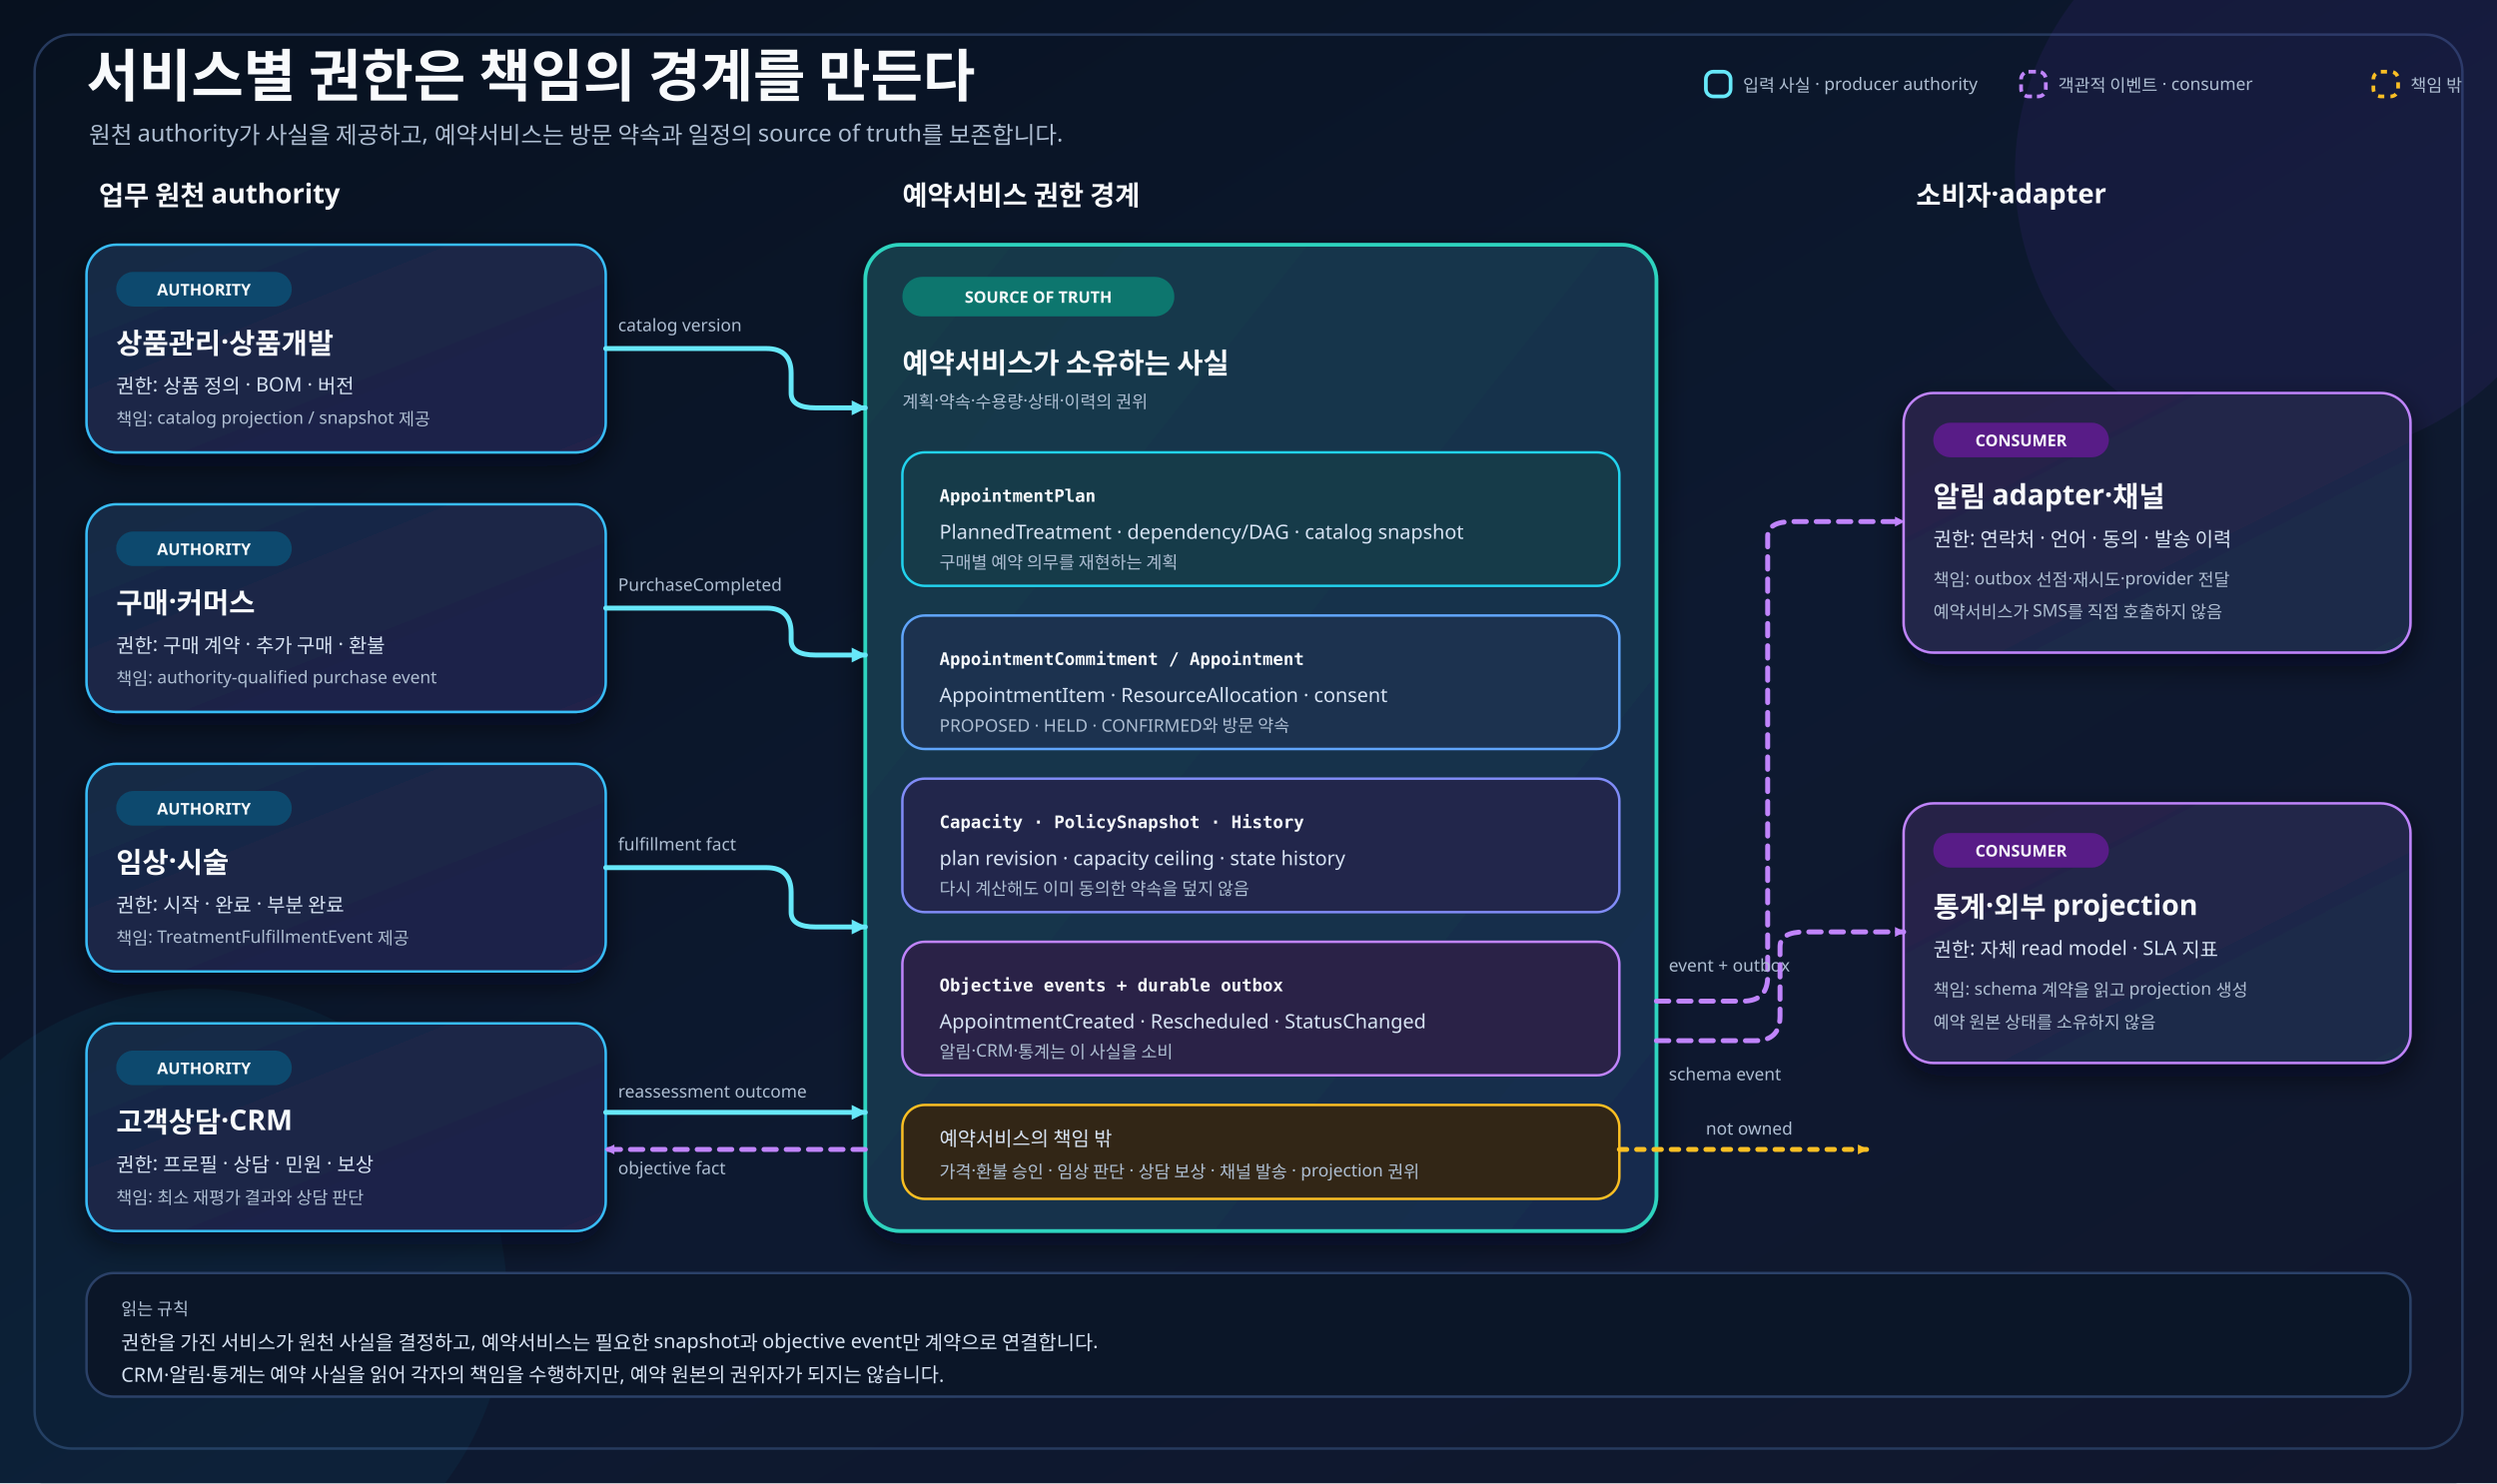
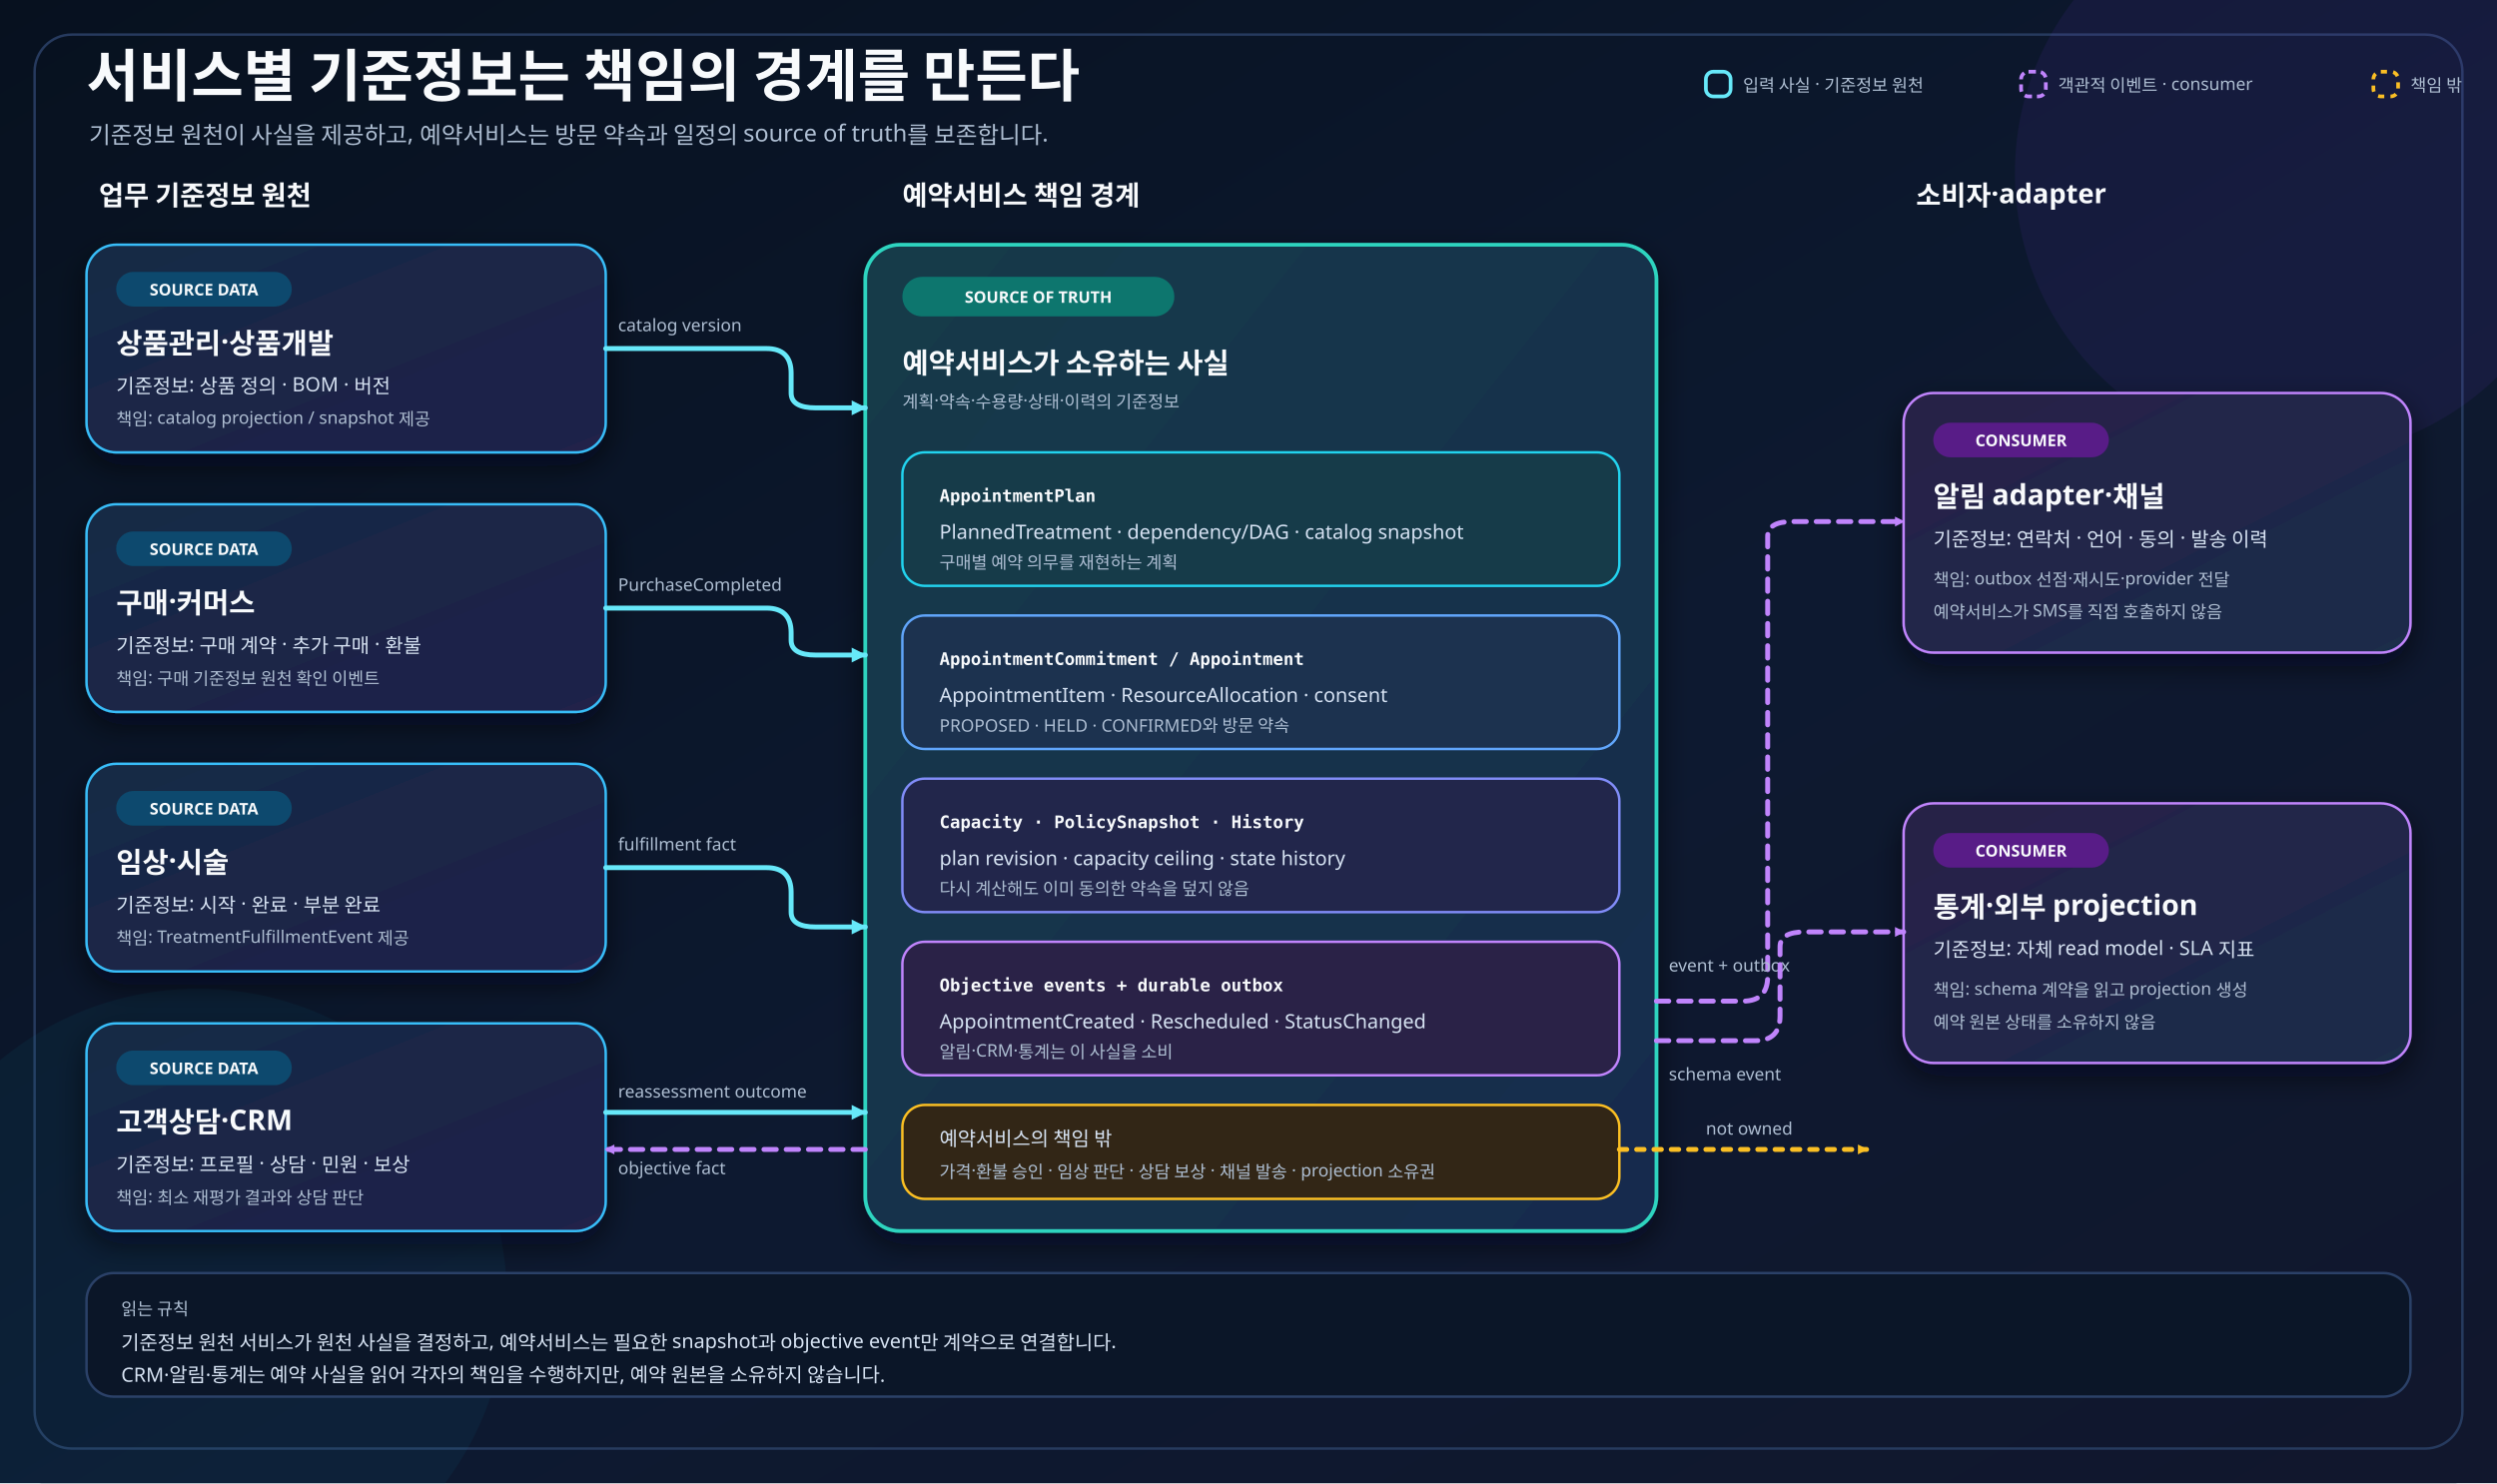
<svg xmlns="http://www.w3.org/2000/svg" width="2020" height="1200" viewBox="0 0 2020 1200" role="img" aria-labelledby="title desc">
  <defs>
    <linearGradient id="bg" x1="0" y1="0" x2="1" y2="1">
      <stop offset="0" stop-color="#07111f" />
      <stop offset="0.55" stop-color="#0d1930" />
      <stop offset="1" stop-color="#11172d" />
    </linearGradient>
-     <linearGradient id="authorityFill" x1="0" y1="0" x2="1" y2="1">
+     <linearGradient id="sourceDataFill" x1="0" y1="0" x2="1" y2="1">
      <stop offset="0" stop-color="#162b45" />
      <stop offset="1" stop-color="#202049" />
    </linearGradient>
    <linearGradient id="appointmentFill" x1="0" y1="0" x2="1" y2="1">
      <stop offset="0" stop-color="#123b4a" />
      <stop offset="1" stop-color="#192b4d" />
    </linearGradient>
    <linearGradient id="consumerFill" x1="0" y1="0" x2="1" y2="1">
      <stop offset="0" stop-color="#292147" />
      <stop offset="1" stop-color="#192d4a" />
    </linearGradient>
    <filter id="shadow" x="-20%" y="-20%" width="140%" height="150%">
      <feDropShadow dx="0" dy="10" stdDeviation="12" flood-color="#020617" flood-opacity="0.58" />
    </filter>
    <marker id="inputArrow" viewBox="0 0 14 14" markerWidth="14" markerHeight="14" refX="12" refY="7" orient="auto" markerUnits="userSpaceOnUse" data-role="primary" data-size="14x14" data-tip-direction="positive-x">
      <path d="M 1 1 L 13 7 L 1 13 Z" fill="#67e8f9" data-solid-head="true" />
    </marker>
    <marker id="eventArrow" viewBox="0 0 10 10" markerWidth="10" markerHeight="10" refX="8" refY="5" orient="auto" markerUnits="userSpaceOnUse" data-role="secondary" data-size="10x10" data-tip-direction="positive-x">
      <path d="M 1 1 L 9 5 L 1 9 Z" fill="#c084fc" data-solid-head="true" />
    </marker>
    <marker id="boundaryArrow" viewBox="0 0 10 10" markerWidth="10" markerHeight="10" refX="8" refY="5" orient="auto" markerUnits="userSpaceOnUse" data-role="secondary" data-size="10x10" data-tip-direction="positive-x">
      <path d="M 1 1 L 9 5 L 1 9 Z" fill="#fbbf24" data-solid-head="true" />
    </marker>
    <style>
      .title{font-family:"goorm Sans",sans-serif;font-size:46px;font-weight:700;fill:#f8fafc}.subtitle{font-family:"goorm Sans",sans-serif;font-size:19px;fill:#aebed2}.section{font-family:"goorm Sans",sans-serif;font-size:22px;font-weight:700;fill:#f8fafc}.card-title{font-family:"goorm Sans",sans-serif;font-size:23px;font-weight:700;fill:#f8fafc}.body{font-family:"goorm Sans",sans-serif;font-size:16px;fill:#d7e3f3}.small{font-family:"goorm Sans",sans-serif;font-size:14px;fill:#aebed2}.code{font-family:"goorm Sans Code","goorm Sans",monospace;font-size:14px;font-weight:700;fill:#f8fafc}.pill{font-family:"goorm Sans",sans-serif;font-size:13px;font-weight:700;fill:#f8fafc}.connector{fill:none;stroke-linecap:round;stroke-linejoin:round;stroke-width:4}.input-line{stroke:#67e8f9;marker-end:url(#inputArrow)}.event-line{stroke:#c084fc;stroke-dasharray:10 8;marker-end:url(#eventArrow)}.boundary-line{stroke:#fbbf24;stroke-dasharray:6 8;marker-end:url(#boundaryArrow)}
    </style>
  </defs>
  <rect width="2020" height="1200" fill="url(#bg)" />
  <rect width="2020" height="1200" rx="34" fill="url(#bg)" />
  <rect x="28" y="28" width="1964" height="1144" rx="30" fill="none" stroke="#263a5e" stroke-width="2" />
  <circle cx="1860" cy="140" r="230" fill="#7c3aed" opacity=".08" />
  <circle cx="160" cy="1050" r="250" fill="#0891b2" opacity=".07" />
-   <text class="title" x="70" y="78">서비스별 권한은 책임의 경계를 만든다</text>
-   <text class="subtitle" x="72" y="116">원천 authority가 사실을 제공하고, 예약서비스는 방문 약속과 일정의 source of truth를 보존합니다.</text>
+   <text class="title" x="70" y="78">서비스별 기준정보는 책임의 경계를 만든다</text>
+   <text class="subtitle" x="72" y="116">기준정보 원천이 사실을 제공하고, 예약서비스는 방문 약속과 일정의 source of truth를 보존합니다.</text>
  <g transform="translate(1380 58)">
    <rect x="0" y="0" width="20" height="20" rx="6" fill="none" stroke="#67e8f9" stroke-width="3" />
-     <text class="small" x="30" y="16">입력 사실 · producer authority</text>
+     <text class="small" x="30" y="16">입력 사실 · 기준정보 원천</text>
    <rect x="255" y="0" width="20" height="20" rx="6" fill="none" stroke="#c084fc" stroke-width="3" stroke-dasharray="6 4" />
    <text class="small" x="285" y="16">객관적 이벤트 · consumer</text>
    <rect x="540" y="0" width="20" height="20" rx="6" fill="none" stroke="#fbbf24" stroke-width="3" stroke-dasharray="5 5" />
    <text class="small" x="570" y="16">책임 밖</text>
  </g>
-   <text class="section" x="80" y="166">업무 원천 authority</text>
-   <text class="section" x="730" y="166">예약서비스 권한 경계</text>
+   <text class="section" x="80" y="166">업무 기준정보 원천</text>
+   <text class="section" x="730" y="166">예약서비스 책임 경계</text>
  <text class="section" x="1550" y="166">소비자·adapter</text>
  <g filter="url(#shadow)">
-     <rect x="70" y="198" width="420" height="168" rx="24" fill="url(#authorityFill)" stroke="#38bdf8" stroke-width="2" />
+     <rect x="70" y="198" width="420" height="168" rx="24" fill="url(#sourceDataFill)" stroke="#38bdf8" stroke-width="2" />
    <rect x="94" y="220" width="142" height="28" rx="14" fill="#0c4a6e" />
-     <text class="pill" x="165" y="239" text-anchor="middle">AUTHORITY</text>
+     <text class="pill" x="165" y="239" text-anchor="middle">SOURCE DATA</text>
    <text class="card-title" x="94" y="286">상품관리·상품개발</text>
-     <text class="body" x="94" y="318">권한: 상품 정의 · BOM · 버전</text>
+     <text class="body" x="94" y="318">기준정보: 상품 정의 · BOM · 버전</text>
    <text class="small" x="94" y="344">책임: catalog projection / snapshot 제공</text>
-     <rect x="70" y="408" width="420" height="168" rx="24" fill="url(#authorityFill)" stroke="#38bdf8" stroke-width="2" />
+     <rect x="70" y="408" width="420" height="168" rx="24" fill="url(#sourceDataFill)" stroke="#38bdf8" stroke-width="2" />
    <rect x="94" y="430" width="142" height="28" rx="14" fill="#0c4a6e" />
-     <text class="pill" x="165" y="449" text-anchor="middle">AUTHORITY</text>
+     <text class="pill" x="165" y="449" text-anchor="middle">SOURCE DATA</text>
    <text class="card-title" x="94" y="496">구매·커머스</text>
-     <text class="body" x="94" y="528">권한: 구매 계약 · 추가 구매 · 환불</text>
-     <text class="small" x="94" y="554">책임: authority-qualified purchase event</text>
-     <rect x="70" y="618" width="420" height="168" rx="24" fill="url(#authorityFill)" stroke="#38bdf8" stroke-width="2" />
+     <text class="body" x="94" y="528">기준정보: 구매 계약 · 추가 구매 · 환불</text>
+     <text class="small" x="94" y="554">책임: 구매 기준정보 원천 확인 이벤트</text>
+     <rect x="70" y="618" width="420" height="168" rx="24" fill="url(#sourceDataFill)" stroke="#38bdf8" stroke-width="2" />
    <rect x="94" y="640" width="142" height="28" rx="14" fill="#0c4a6e" />
-     <text class="pill" x="165" y="659" text-anchor="middle">AUTHORITY</text>
+     <text class="pill" x="165" y="659" text-anchor="middle">SOURCE DATA</text>
    <text class="card-title" x="94" y="706">임상·시술</text>
-     <text class="body" x="94" y="738">권한: 시작 · 완료 · 부분 완료</text>
+     <text class="body" x="94" y="738">기준정보: 시작 · 완료 · 부분 완료</text>
    <text class="small" x="94" y="764">책임: TreatmentFulfillmentEvent 제공</text>
-     <rect x="70" y="828" width="420" height="168" rx="24" fill="url(#authorityFill)" stroke="#38bdf8" stroke-width="2" />
+     <rect x="70" y="828" width="420" height="168" rx="24" fill="url(#sourceDataFill)" stroke="#38bdf8" stroke-width="2" />
    <rect x="94" y="850" width="142" height="28" rx="14" fill="#0c4a6e" />
-     <text class="pill" x="165" y="869" text-anchor="middle">AUTHORITY</text>
+     <text class="pill" x="165" y="869" text-anchor="middle">SOURCE DATA</text>
    <text class="card-title" x="94" y="916">고객상담·CRM</text>
-     <text class="body" x="94" y="948">권한: 프로필 · 상담 · 민원 · 보상</text>
+     <text class="body" x="94" y="948">기준정보: 프로필 · 상담 · 민원 · 보상</text>
    <text class="small" x="94" y="974">책임: 최소 재평가 결과와 상담 판단</text>
  </g>
  <g filter="url(#shadow)">
    <rect x="700" y="198" width="640" height="798" rx="28" fill="url(#appointmentFill)" stroke="#2dd4bf" stroke-width="3" />
    <rect x="730" y="224" width="220" height="32" rx="16" fill="#0f766e" />
    <text class="pill" x="840" y="245" text-anchor="middle">SOURCE OF TRUTH</text>
    <text class="card-title" x="730" y="302">예약서비스가 소유하는 사실</text>
-     <text class="small" x="730" y="330">계획·약속·수용량·상태·이력의 권위</text>
+     <text class="small" x="730" y="330">계획·약속·수용량·상태·이력의 기준정보</text>
    <rect x="730" y="366" width="580" height="108" rx="18" fill="#153a4a" stroke="#22d3ee" stroke-width="2" />
    <text class="code" x="760" y="406">AppointmentPlan</text>
    <text class="body" x="760" y="436">PlannedTreatment · dependency/DAG · catalog snapshot</text>
    <text class="small" x="760" y="460">구매별 예약 의무를 재현하는 계획</text>
    <rect x="730" y="498" width="580" height="108" rx="18" fill="#1a3150" stroke="#60a5fa" stroke-width="2" />
    <text class="code" x="760" y="538">AppointmentCommitment / Appointment</text>
    <text class="body" x="760" y="568">AppointmentItem · ResourceAllocation · consent</text>
    <text class="small" x="760" y="592">PROPOSED · HELD · CONFIRMED와 방문 약속</text>
    <rect x="730" y="630" width="580" height="108" rx="18" fill="#20264b" stroke="#818cf8" stroke-width="2" />
    <text class="code" x="760" y="670">Capacity · PolicySnapshot · History</text>
    <text class="body" x="760" y="700">plan revision · capacity ceiling · state history</text>
    <text class="small" x="760" y="724">다시 계산해도 이미 동의한 약속을 덮지 않음</text>
    <rect x="730" y="762" width="580" height="108" rx="18" fill="#292347" stroke="#c084fc" stroke-width="2" />
    <text class="code" x="760" y="802">Objective events + durable outbox</text>
    <text class="body" x="760" y="832">AppointmentCreated · Rescheduled · StatusChanged</text>
    <text class="small" x="760" y="856">알림·CRM·통계는 이 사실을 소비</text>
    <rect x="730" y="894" width="580" height="76" rx="18" fill="#332817" stroke="#fbbf24" stroke-width="2" />
    <text class="body" x="760" y="927">예약서비스의 책임 밖</text>
-     <text class="small" x="760" y="953">가격·환불 승인 · 임상 판단 · 상담 보상 · 채널 발송 · projection 권위</text>
+     <text class="small" x="760" y="953">가격·환불 승인 · 임상 판단 · 상담 보상 · 채널 발송 · projection 소유권</text>
  </g>
  <g filter="url(#shadow)">
    <rect x="1540" y="318" width="410" height="210" rx="24" fill="url(#consumerFill)" stroke="#c084fc" stroke-width="2" />
    <rect x="1564" y="342" width="142" height="28" rx="14" fill="#581c87" />
    <text class="pill" x="1635" y="361" text-anchor="middle">CONSUMER</text>
    <text class="card-title" x="1564" y="410">알림 adapter·채널</text>
-     <text class="body" x="1564" y="442">권한: 연락처 · 언어 · 동의 · 발송 이력</text>
+     <text class="body" x="1564" y="442">기준정보: 연락처 · 언어 · 동의 · 발송 이력</text>
    <text class="small" x="1564" y="474">책임: outbox 선점·재시도·provider 전달</text>
    <text class="small" x="1564" y="500">예약서비스가 SMS를 직접 호출하지 않음</text>
    <rect x="1540" y="650" width="410" height="210" rx="24" fill="url(#consumerFill)" stroke="#c084fc" stroke-width="2" />
    <rect x="1564" y="674" width="142" height="28" rx="14" fill="#581c87" />
    <text class="pill" x="1635" y="693" text-anchor="middle">CONSUMER</text>
    <text class="card-title" x="1564" y="742">통계·외부 projection</text>
-     <text class="body" x="1564" y="774">권한: 자체 read model · SLA 지표</text>
+     <text class="body" x="1564" y="774">기준정보: 자체 read model · SLA 지표</text>
    <text class="small" x="1564" y="806">책임: schema 계약을 읽고 projection 생성</text>
    <text class="small" x="1564" y="832">예약 원본 상태를 소유하지 않음</text>
  </g>
  <g>
    <path class="connector input-line" data-connector="product-input" d="M 490 282 H 620 Q 640 282 640 302 V 318 Q 640 330 660 330 H 700" />
    <text class="small" x="500" y="268">catalog version</text>
    <path class="connector input-line" data-connector="commerce-input" d="M 490 492 H 620 Q 640 492 640 512 V 518 Q 640 530 660 530 H 700" />
    <text class="small" x="500" y="478">PurchaseCompleted</text>
    <path class="connector input-line" data-connector="clinical-input" d="M 490 702 H 620 Q 640 702 640 722 V 738 Q 640 750 660 750 H 700" />
    <text class="small" x="500" y="688">fulfillment fact</text>
    <path class="connector input-line" data-connector="crm-input" d="M 490 900 H 700" />
    <text class="small" x="500" y="888">reassessment outcome</text>
    <path class="connector event-line" data-connector="notification-output" d="M 1340 810 H 1410 Q 1430 810 1430 790 V 434 Q 1430 422 1450 422 H 1540" />
    <text class="small" x="1350" y="786">event + outbox</text>
    <path class="connector event-line" data-connector="statistics-output" d="M 1340 842 H 1420 Q 1440 842 1440 822 V 766 Q 1440 754 1460 754 H 1540" />
    <text class="small" x="1350" y="874">schema event</text>
    <path class="connector event-line" data-connector="crm-output" d="M 700 930 H 490" />
    <text class="small" x="500" y="950">objective fact</text>
    <path class="connector boundary-line" data-connector="boundary-reminder" d="M 1310 930 H 1510" />
    <text class="small" x="1380" y="918">not owned</text>
  </g>
  <rect x="70" y="1030" width="1880" height="100" rx="22" fill="#0b1628" stroke="#2b4168" stroke-width="2" />
  <text class="small" x="98" y="1064">읽는 규칙</text>
-   <text class="body" x="98" y="1092">권한을 가진 서비스가 원천 사실을 결정하고, 예약서비스는 필요한 snapshot과 objective event만 계약으로 연결합니다.</text>
-   <text class="body" x="98" y="1118">CRM·알림·통계는 예약 사실을 읽어 각자의 책임을 수행하지만, 예약 원본의 권위자가 되지는 않습니다.</text>
+   <text class="body" x="98" y="1092">기준정보 원천 서비스가 원천 사실을 결정하고, 예약서비스는 필요한 snapshot과 objective event만 계약으로 연결합니다.</text>
+   <text class="body" x="98" y="1118">CRM·알림·통계는 예약 사실을 읽어 각자의 책임을 수행하지만, 예약 원본을 소유하지 않습니다.</text>
</svg>
